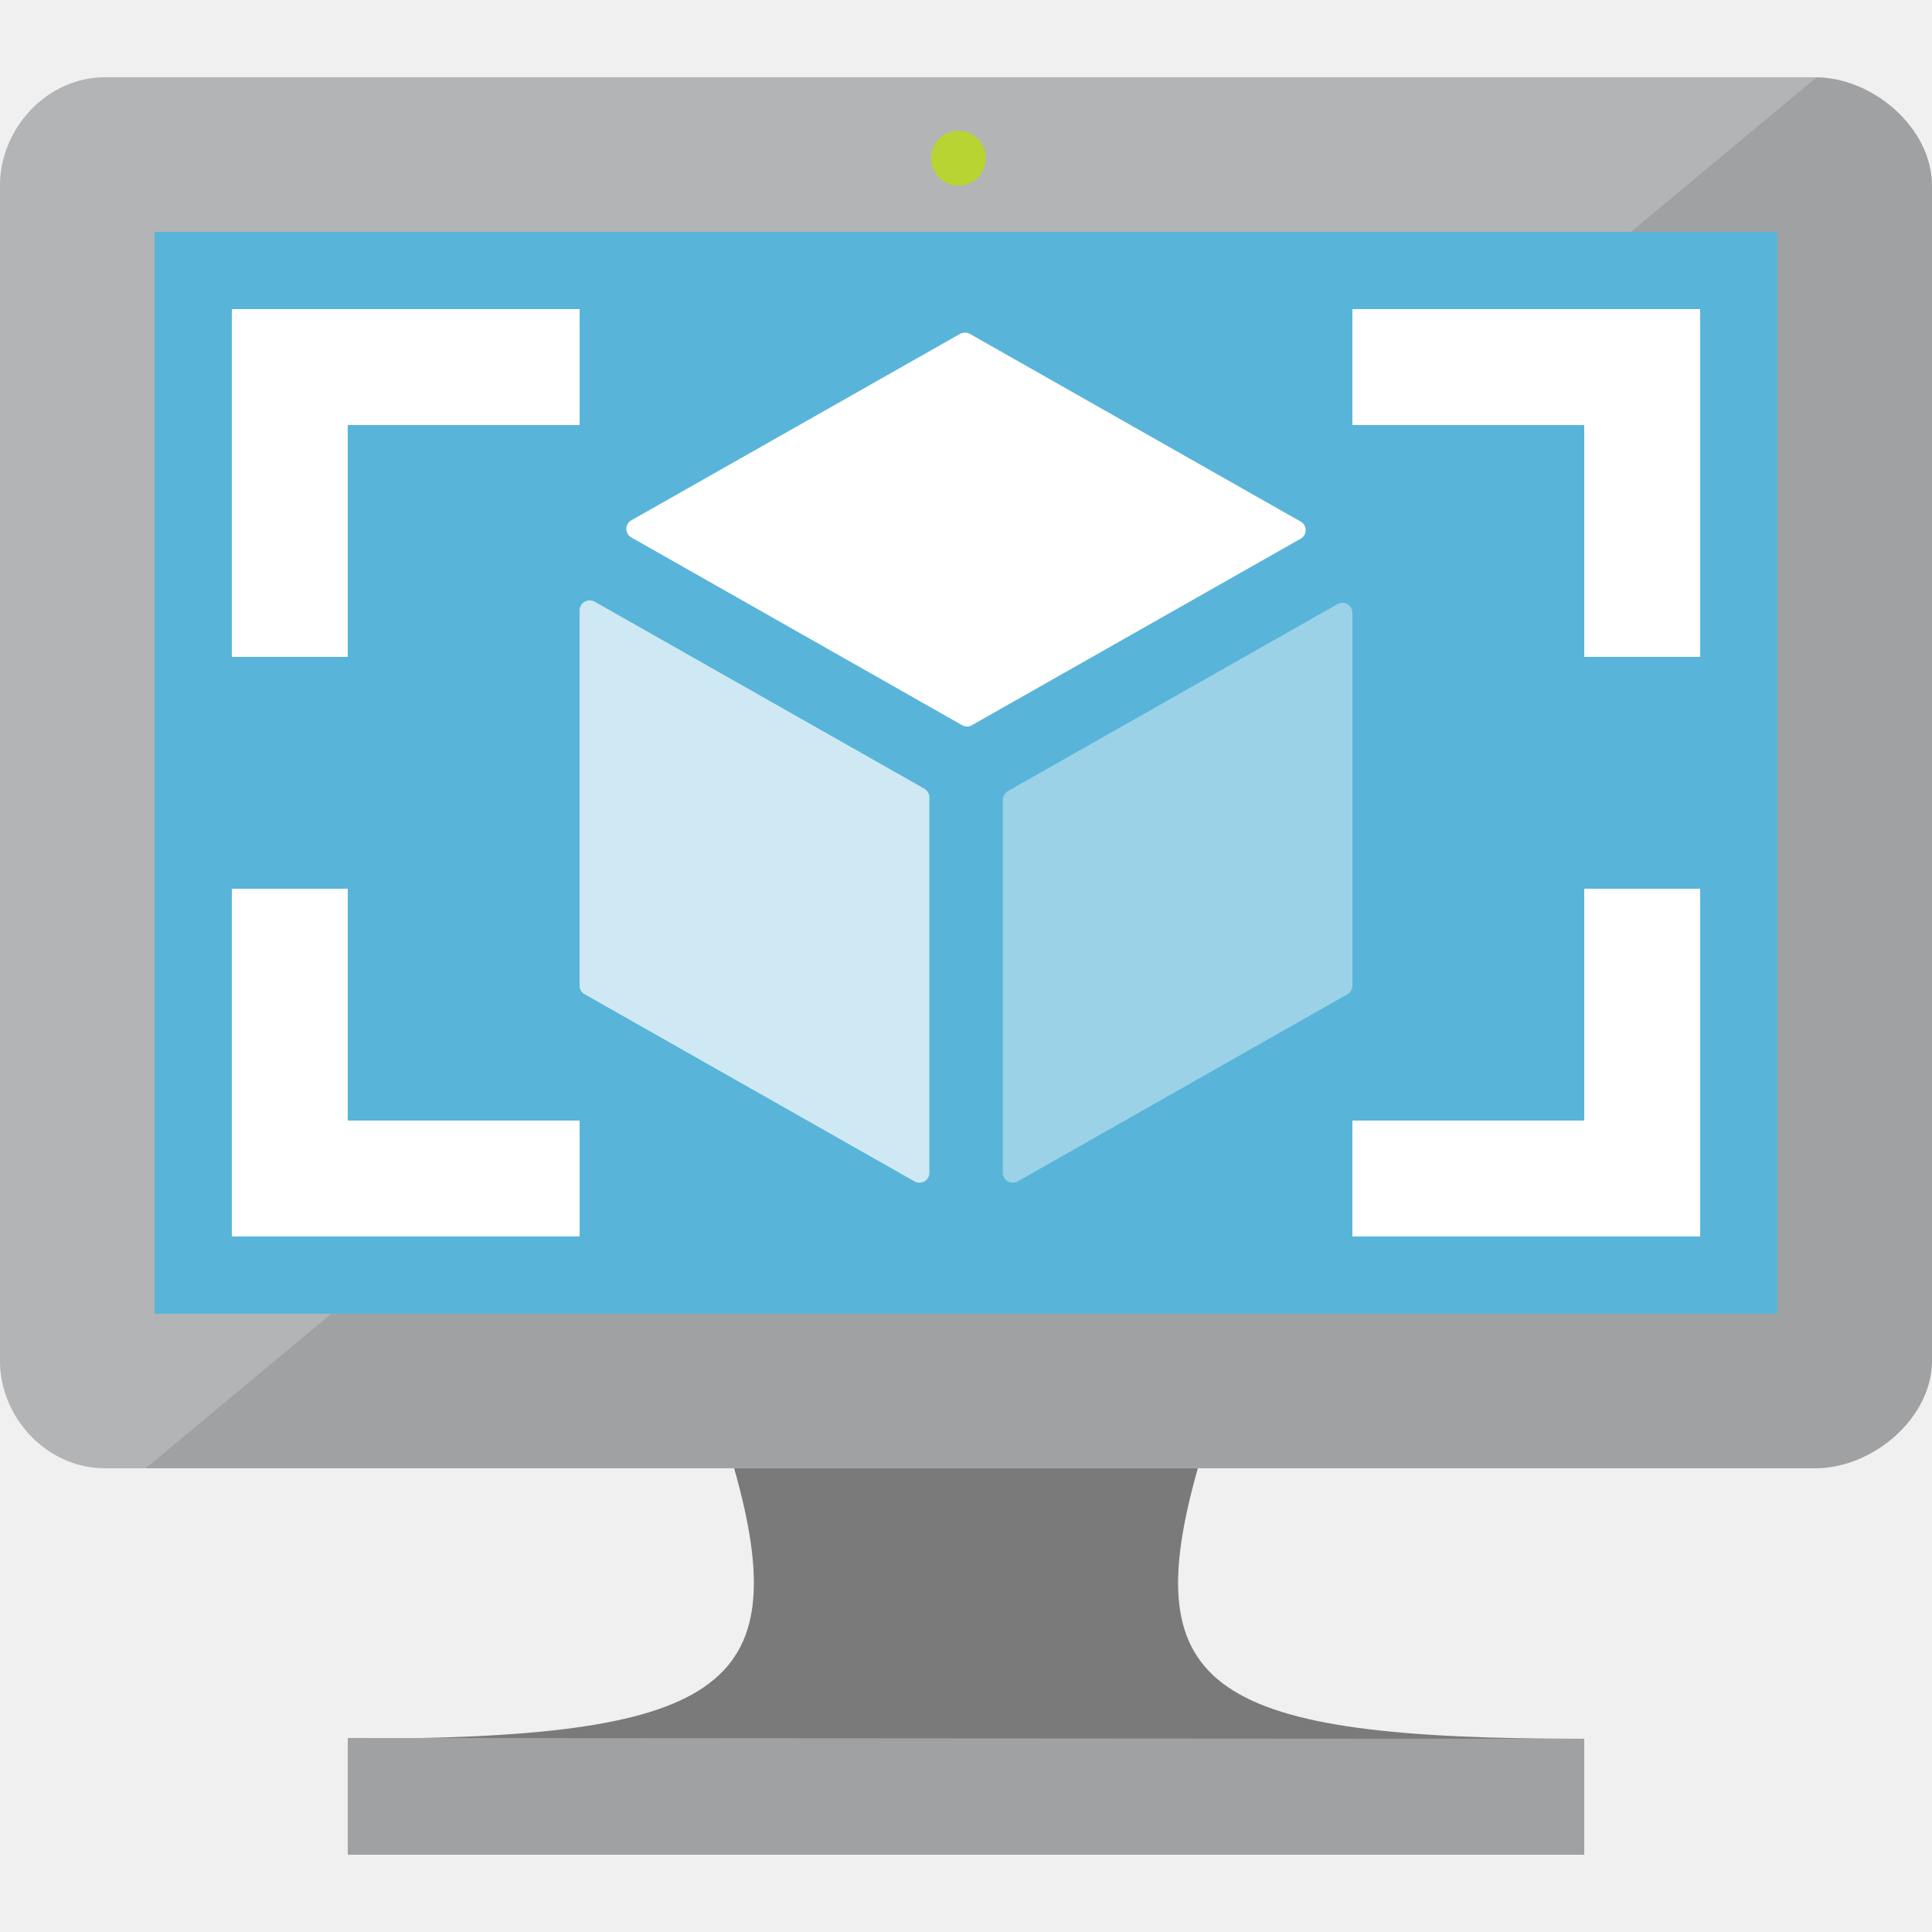
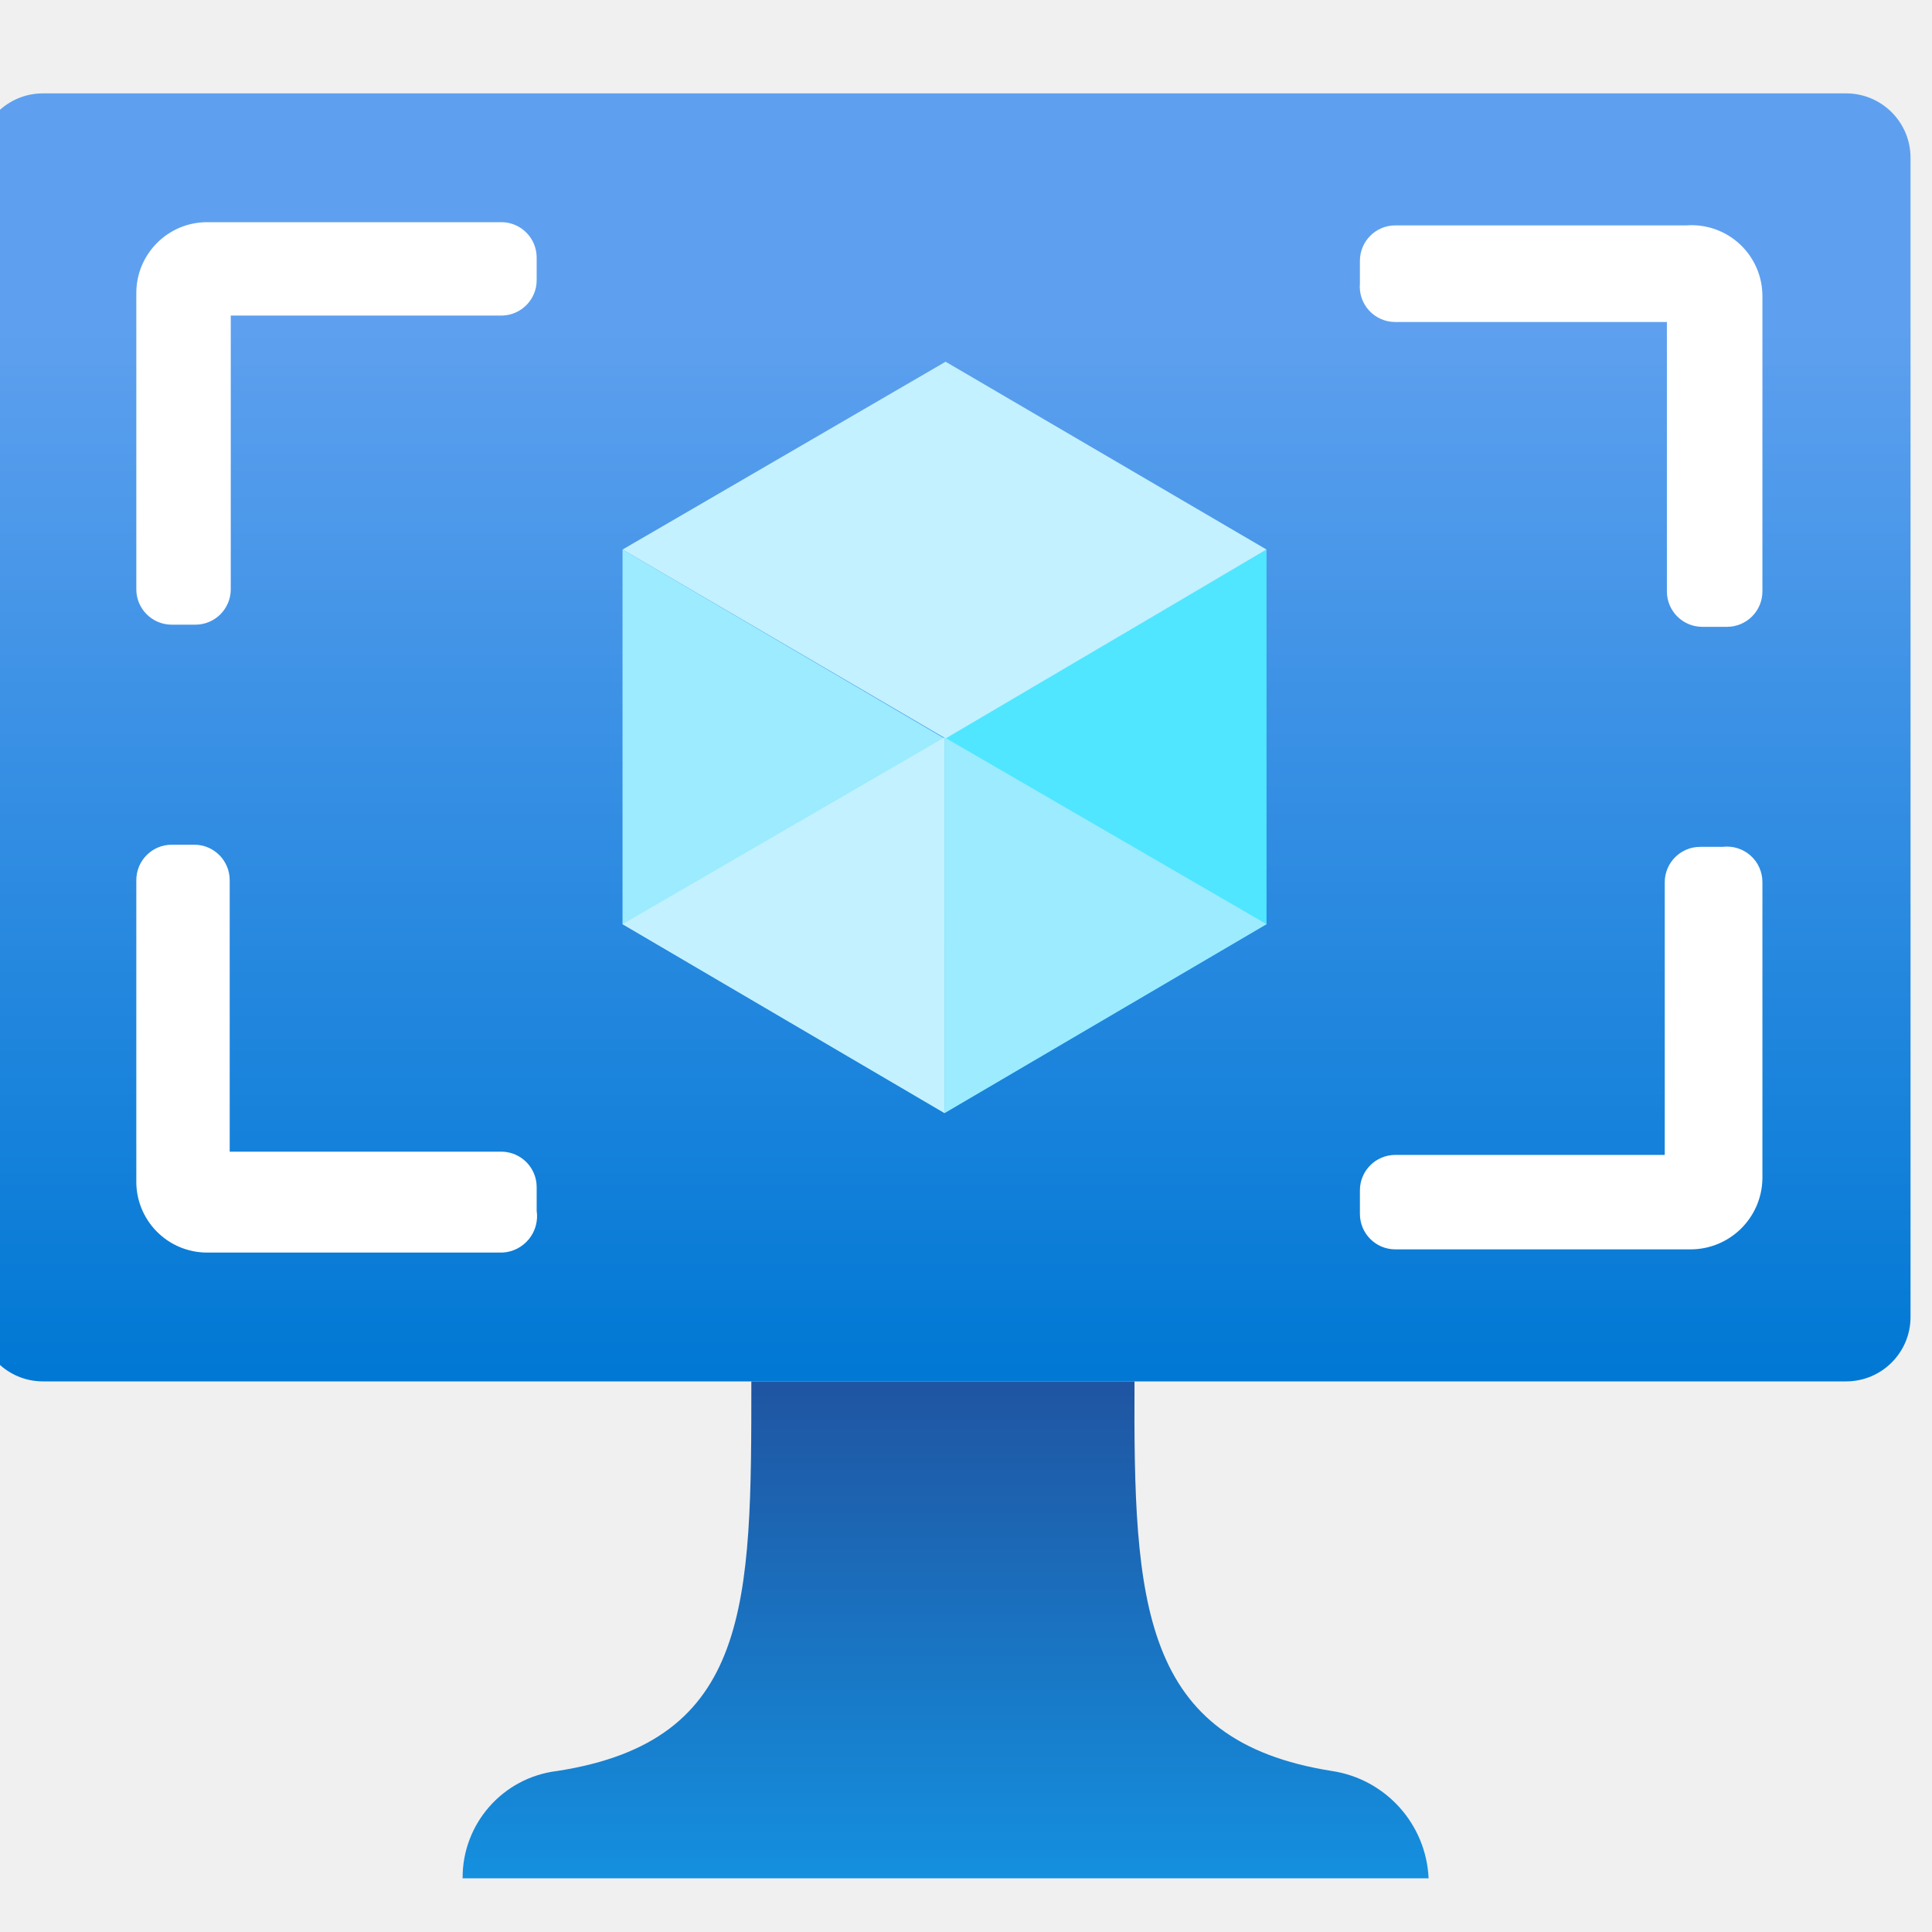
- <svg viewBox="0 0 50 50" class="fxs-portal-svg" role="presentation" focusable="false" id="FxSymbol0-049" data-type="1">
+ <svg viewBox="0 0 18 18" data-islogo="true" class="" role="presentation" focusable="false" id="FxSymbol0-041" data-type="1">
  <g>
-     <path d="M31 38H19c1.634 5.768-.386 7-10 7v3h32v-3c-9.614 0-11.636-1.229-10-7z" class="msportalfx-svg-c04" fill="#7a7a7a" />
-     <path d="M46.979 2H2.717C1.213 2 0 3.325 0 4.805v30.412c0 1.471 1.213 2.782 2.717 2.782h44.262c1.501 0 3.021-1.31 3.021-2.782V4.805C50 3.321 48.48 2 46.979 2" class="msportalfx-svg-c03" fill="#a0a1a2" />
-     <path opacity=".2" d="M47.01 2.003l-.031-.002H2.716c-1.504 0-2.717 1.324-2.717 2.805v30.411C-.001 36.69 1.212 38 2.716 38h1.053L47.01 2.003z" class="msportalfx-svg-c01" fill="#ffffff" />
-     <path d="M46 6v28H4V6z" class="msportalfx-svg-c15" fill="#59b4d9" />
-     <path d="M9 44.979L41 45v3H9z" class="msportalfx-svg-c03" fill="#a0a1a2" />
-     <path d="M25.517 4.095a.71.71 0 1 1-1.42 0 .71.71 0 0 1 1.42 0" class="msportalfx-svg-c13" fill="#b8d432" />
-     <path d="M25.027 18.802a.271.271 0 0 1-.13-.036l-8.56-4.858a.257.257 0 0 1-.128-.221c0-.091.05-.175.128-.22l8.508-4.826a.265.265 0 0 1 .256 0l8.563 4.859a.25.25 0 0 1 .127.22.251.251 0 0 1-.127.22l-8.505 4.825a.274.274 0 0 1-.132.037" class="msportalfx-svg-c01" fill="#ffffff" />
-     <path opacity=".7" d="M23.797 30.608a.245.245 0 0 1-.13-.034l-8.534-4.842a.25.25 0 0 1-.133-.221v-9.717c0-.092.05-.175.132-.221a.26.26 0 0 1 .261 0l8.533 4.84a.265.265 0 0 1 .126.223v9.717a.26.26 0 0 1-.126.221.274.274 0 0 1-.129.034" class="msportalfx-svg-c01" fill="#ffffff" />
-     <path opacity=".4" d="M26.213 30.608a.28.28 0 0 1-.134-.034.257.257 0 0 1-.125-.221v-9.656c0-.09.05-.174.125-.221l8.533-4.84a.257.257 0 0 1 .257 0 .252.252 0 0 1 .131.22v9.655a.25.25 0 0 1-.131.221l-8.53 4.842a.236.236 0 0 1-.126.034" class="msportalfx-svg-c01" fill="#ffffff" />
-     <path d="M15 8H6v9h3v-6h6zM6 23v9h9v-3H9v-6zm29 9h9v-9h-3v6h-6zm9-15V8h-9v3h6v6z" class="msportalfx-svg-c01" fill="#ffffff" />
+     <rect x="-.2" y=".87" width="18" height="12" rx=".6" fill="url(#a7cb4d9d-9f89-4e53-8eda-938427310066)" />
+     <path fill="#50e6ff" d="M11.8 5.12v3.49l-3 1.76v-3.5l3-1.75z" />
+     <path fill="#c3f1ff" d="M11.8 5.12L8.81 6.88 5.8 5.12l3.01-1.75 2.99 1.75z" />
+     <path fill="#9cebff" d="M8.8 6.88v3.49l-3-1.76V5.12l3 1.76z" />
+     <path fill="#c3f1ff" d="M5.8 8.61l3-1.74v3.5l-3-1.76z" />
+     <path fill="#9cebff" d="M11.8 8.61l-3-1.74v3.5l3-1.76z" />
+     <path d="M12.41 16.5c-1.78-.28-1.85-1.56-1.84-3.63H7c0 2.07 0 3.35-1.81 3.63a1 1 0 0 0-.88 1h9a1.06 1.06 0 0 0-.9-1z" fill="url(#eab4c6b4-621d-4d9b-b611-15ceb58765b1)" />
+     <path d="M4.68 2.07H1.93a.66.66 0 0 0-.66.66v2.76a.33.33 0 0 0 .33.33h.22a.33.33 0 0 0 .33-.33V2.94h2.53A.33.33 0 0 0 5 2.61V2.4a.33.33 0 0 0-.32-.33zm0 8.66H2.14V8.2a.33.33 0 0 0-.33-.33H1.6a.33.33 0 0 0-.33.33V11a.66.66 0 0 0 .66.67h2.75a.34.34 0 0 0 .32-.39v-.22a.33.33 0 0 0-.32-.33zM15.71 2.1H13a.33.33 0 0 0-.33.33v.21A.33.33 0 0 0 13 3h2.53v2.51a.33.33 0 0 0 .33.33h.23a.33.33 0 0 0 .33-.33V2.76a.66.66 0 0 0-.71-.66zm.34 5.79h-.21a.33.33 0 0 0-.33.33v2.54H13a.33.33 0 0 0-.33.33v.22a.33.33 0 0 0 .33.33h2.75a.67.67 0 0 0 .67-.66V8.22a.33.33 0 0 0-.37-.33z" class="msportalfx-svg-c01" fill="#ffffff" />
  </g>
  <defs>
- </defs>
+     <linearGradient id="a7cb4d9d-9f89-4e53-8eda-938427310066" x1="8.8" y1="12.87" x2="8.8" y2=".87" gradientUnits="userSpaceOnUse">
+       <stop offset="0" stop-color="#0078d4" />
+       <stop offset=".82" stop-color="#5ea0ef" />
+     </linearGradient>
+     <linearGradient id="eab4c6b4-621d-4d9b-b611-15ceb58765b1" x1="8.81" y1="17.5" x2="8.81" y2="12.87" gradientUnits="userSpaceOnUse">
+       <stop offset="0" stop-color="#1490df" />
+       <stop offset=".98" stop-color="#1f56a3" />
+     </linearGradient>
+   </defs>
</svg>
